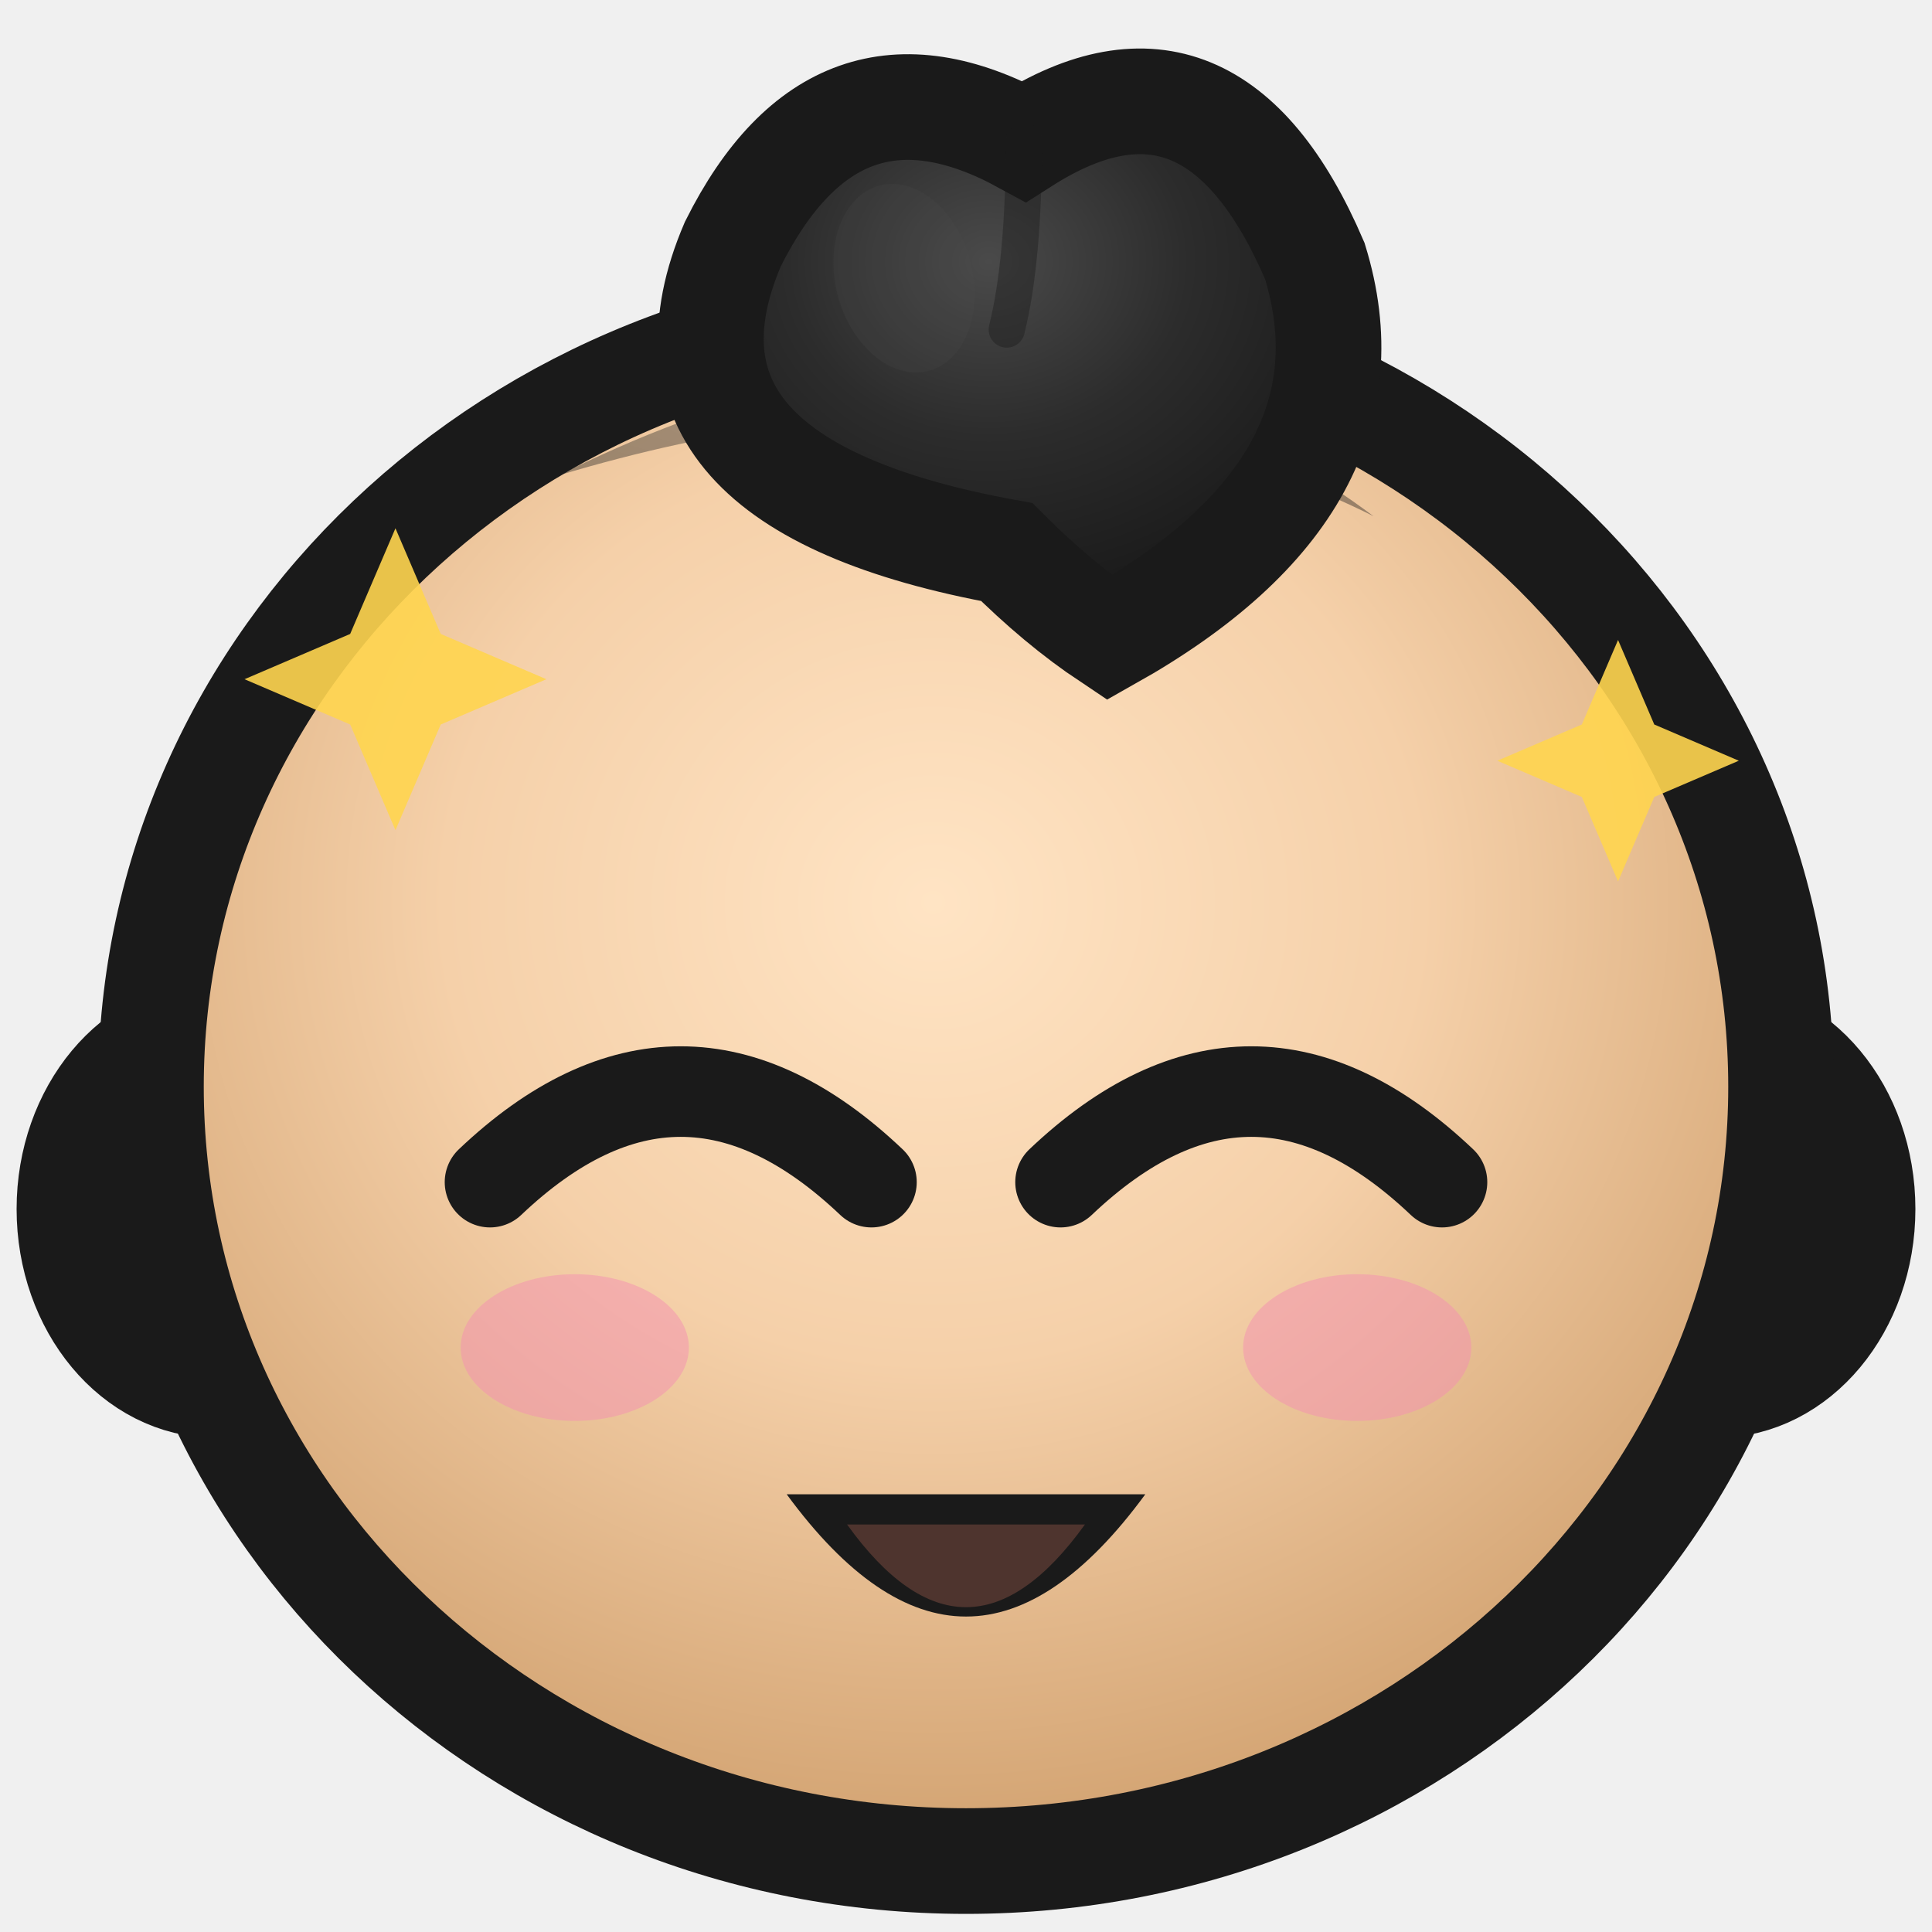
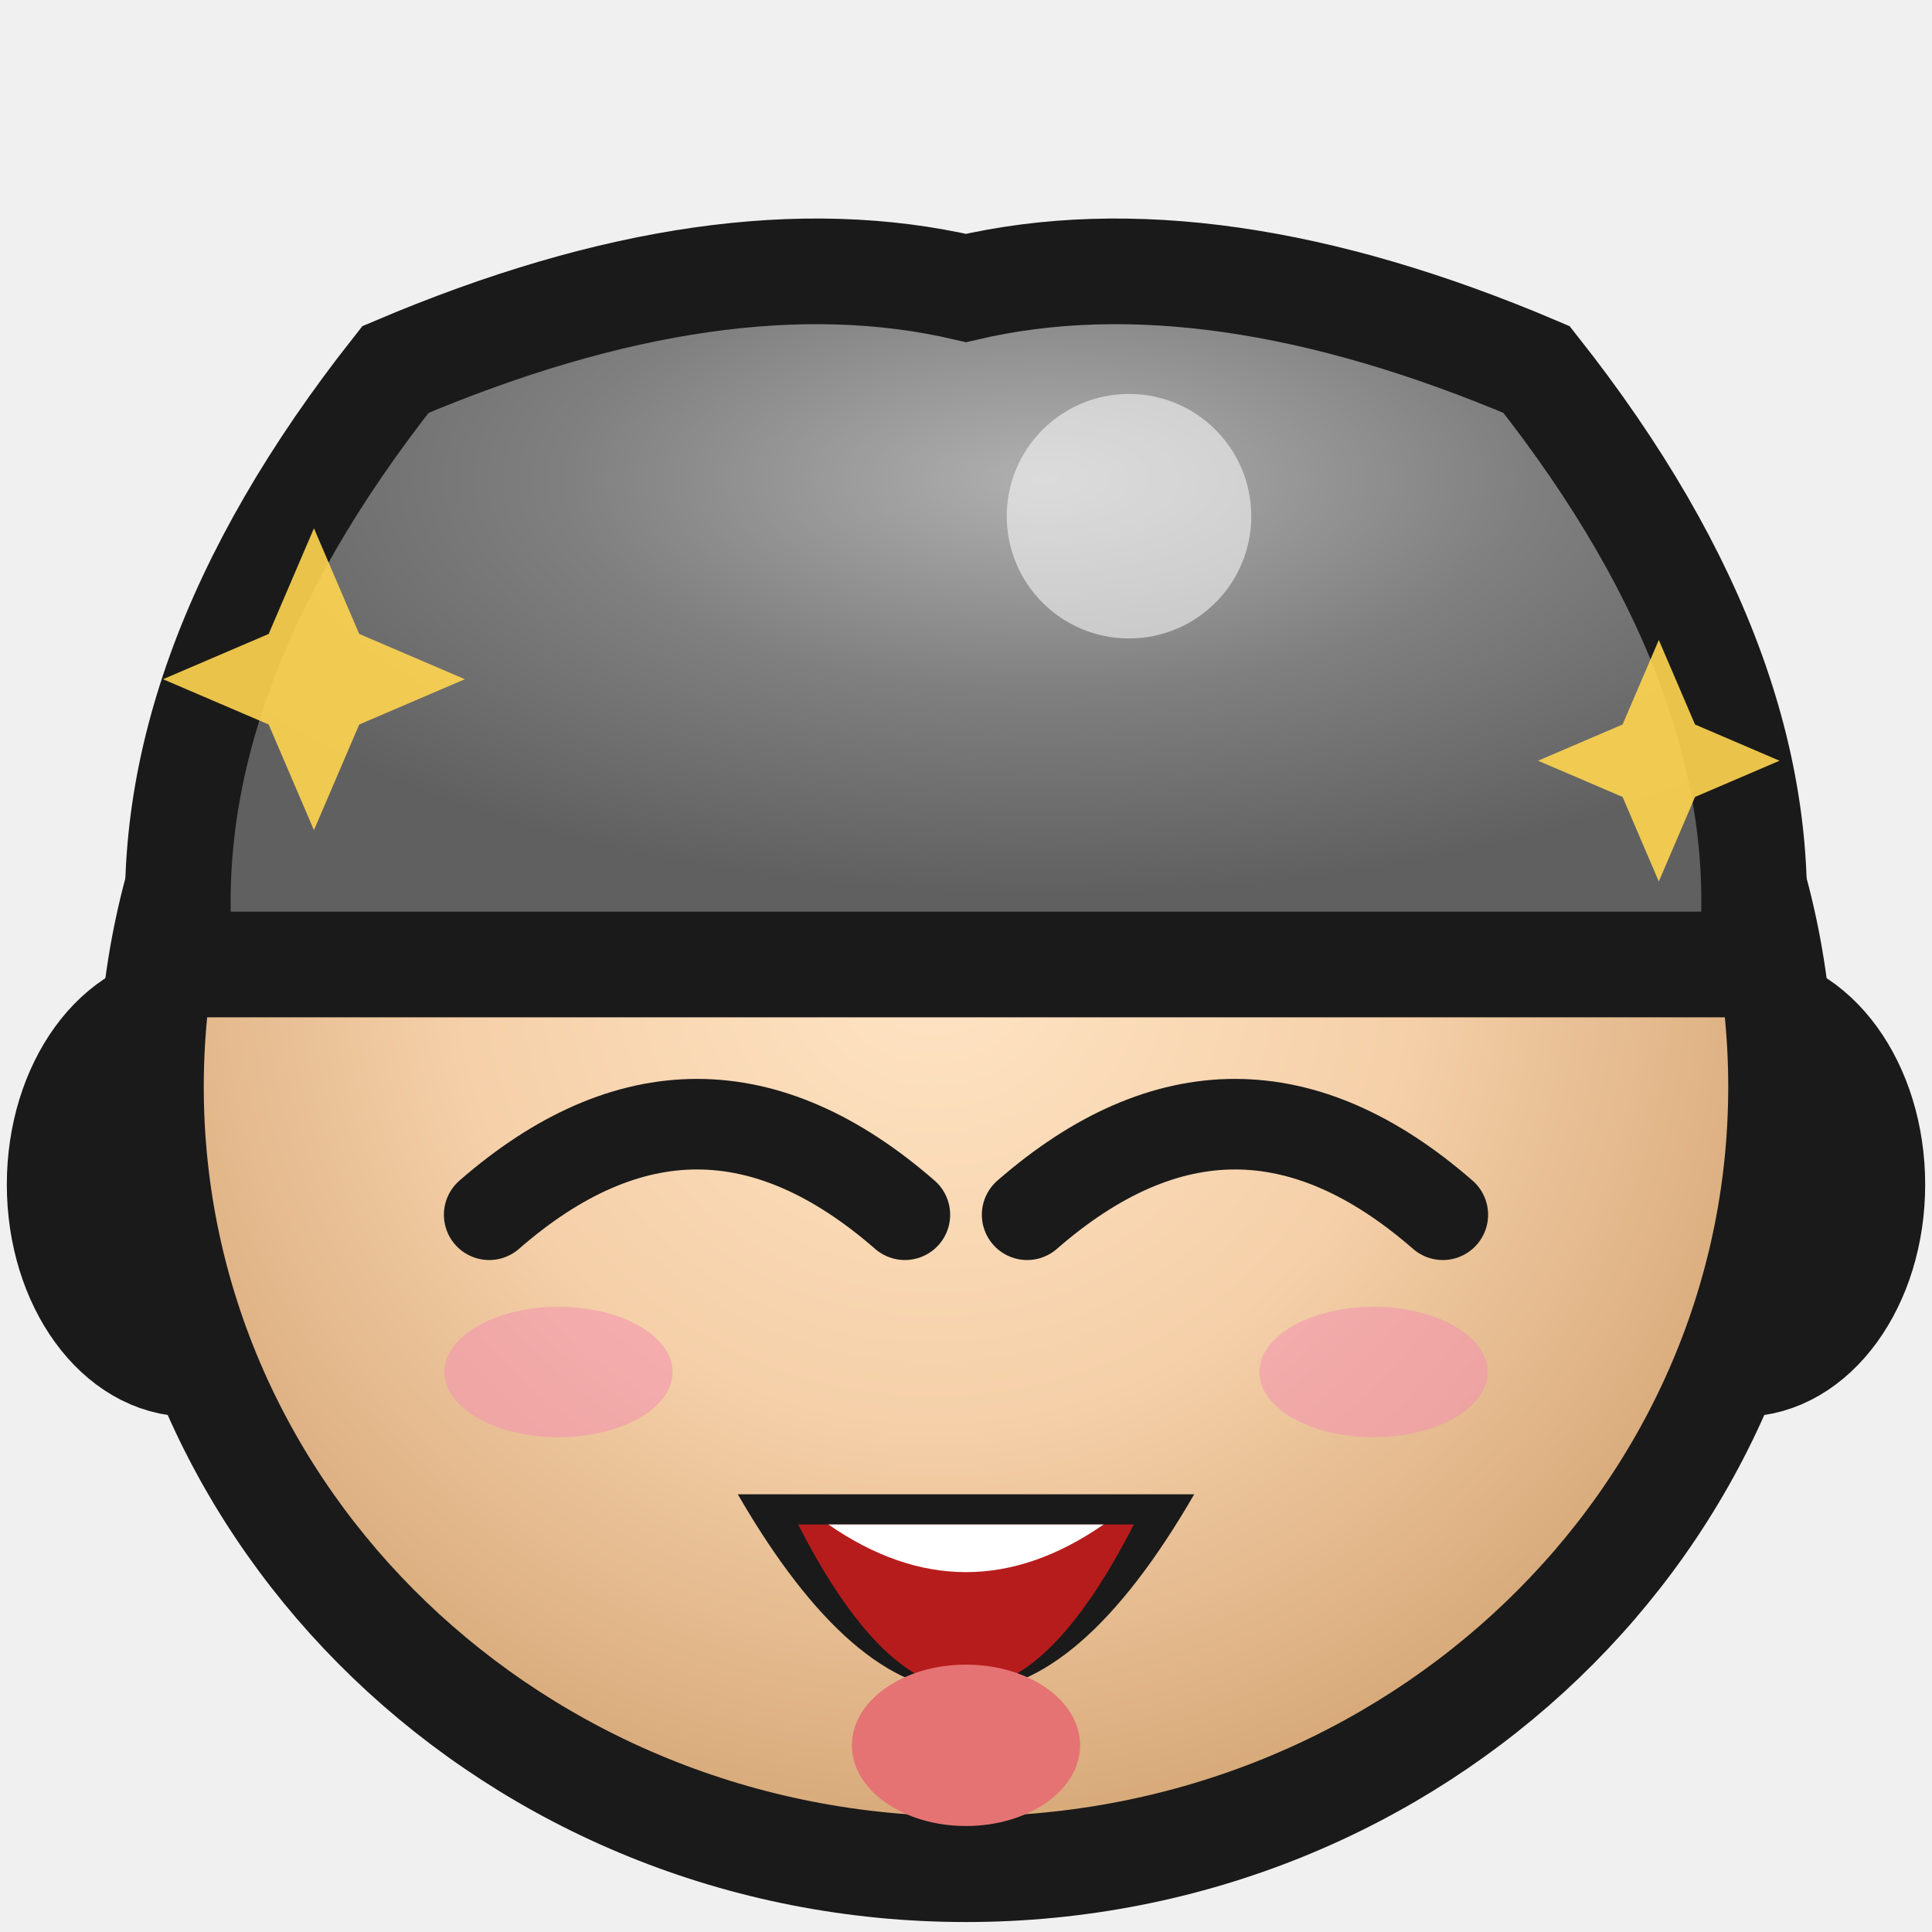
<svg xmlns="http://www.w3.org/2000/svg" viewBox="0 0 64 64" width="64" height="64" id="face_celebrate">
  <defs>
-     <radialGradient id="headGrad" cx="48%" cy="38%" r="60%" fx="48%" fy="38%">
+     <radialGradient id="headGrad" cx="48%" cy="42%" r="58%" fx="48%" fy="42%">
      <stop offset="0%" stop-color="#FFE4C4" />
      <stop offset="50%" stop-color="#F5D0A9" />
      <stop offset="100%" stop-color="#D4A574" />
    </radialGradient>
-     <radialGradient id="headGradHair" cx="45%" cy="30%" r="65%" fx="45%" fy="30%">
-       <stop offset="0%" stop-color="#4A4A4A" />
-       <stop offset="50%" stop-color="#2C2C2C" />
-       <stop offset="100%" stop-color="#1A1A1A" />
+     <radialGradient id="headGradHair" cx="55%" cy="30%" r="60%" fx="55%" fy="30%">
+       <stop offset="0%" stop-color="#B0B0B0" />
+       <stop offset="50%" stop-color="#808080" />
+       <stop offset="100%" stop-color="#606060" />
    </radialGradient>
  </defs>
-   <ellipse cx="7.16" cy="40.05" rx="4.86" ry="5.832" fill="url(#headGrad)" stroke="#1A1A1A" stroke-width="3.5" />
-   <ellipse cx="7.16" cy="40.05" rx="2.43" ry="3.402" fill="#D4A574" opacity="0.3" />
-   <ellipse cx="56.84" cy="40.05" rx="4.86" ry="5.832" fill="url(#headGrad)" stroke="#1A1A1A" stroke-width="3.5" />
-   <ellipse cx="56.84" cy="40.05" rx="2.43" ry="3.402" fill="#D4A574" opacity="0.3" />
-   <ellipse cx="32" cy="36" rx="27" ry="25.65" fill="url(#headGrad)" stroke="#1A1A1A" stroke-width="3.5" />
-   <path d="M18.5 15.75       Q 26.6 11.7, 33.35 12.24       Q 40.1 13.05, 45.5 17.1       Q 40.1 14.4, 33.35 13.86       Q 26.6 13.32, 18.5 15.75 Z" fill="url(#headGradHair)" opacity="0.4" />
-   <path d="       M33.35 18.288       Q 20.876 16.02,         24.278 8.082       Q 27.68 1.278,         33.917 4.68       Q 40.154 0.711,         43.556 8.649       Q 45.824 16.02,         36.752 21.123       Q 35.051 19.989,         33.35 18.288 Z" fill="url(#headGradHair)" stroke="#1A1A1A" stroke-width="3.5" />
-   <path d="M33.917 4.68       Q 33.917 8.649,         33.35 10.917" fill="none" stroke="#1A1A1A" stroke-width="1.2" stroke-linecap="round" opacity="0.4" />
-   <ellipse cx="29.948" cy="9.216" rx="2.268" ry="3.175" fill="#4A4A4A" opacity="0.2" transform="rotate(-15 29.948 9.216)" />
-   <path d="M16.232 39.16 Q 22.55 33.16, 28.868 39.16" fill="none" stroke="#1A1A1A" stroke-width="3" stroke-linecap="round" />
-   <path d="M35.132 39.16 Q 41.45 33.16, 47.768 39.16" fill="none" stroke="#1A1A1A" stroke-width="3" stroke-linecap="round" />
-   <ellipse cx="19.04" cy="44.64" rx="3.78" ry="2.43" fill="#F48FB1" opacity="0.5" />
-   <ellipse cx="44.96" cy="44.64" rx="3.78" ry="2.43" fill="#F48FB1" opacity="0.5" />
-   <path d="M26.06 49.5 Q 32 57.6, 37.94 49.5" fill="#1A1A1A" />
-   <path d="M28.06 50.5 Q 32 55.98, 35.94 50.5" fill="#4E342E" />
-   <path d="M13.1 17.5 L14.6 21 L18.1 22.5       L14.6 24 L13.1 27.5       L11.6 24 L8.1 22.5       L11.6 21 Z" fill="#FFD54F" opacity="0.9" />
-   <path d="M53.6 21.2 L54.8 24 L57.6 25.2       L54.8 26.4 L53.6 29.2       L52.4 26.4 L49.6 25.2       L52.4 24 Z" fill="#FFD54F" opacity="0.9" />
+   <ellipse cx="6.296" cy="39.24" rx="4.32" ry="5.94" fill="url(#headGrad)" stroke="#1A1A1A" stroke-width="3.5" />
+   <ellipse cx="6.296" cy="39.24" rx="1.944" ry="3.267" fill="#D4A574" opacity="0.25" />
+   <ellipse cx="57.704" cy="39.24" rx="4.32" ry="5.94" fill="url(#headGrad)" stroke="#1A1A1A" stroke-width="3.5" />
+   <ellipse cx="57.704" cy="39.24" rx="1.944" ry="3.267" fill="#D4A574" opacity="0.25" />
+   <ellipse cx="32" cy="36" rx="27" ry="25.92" fill="url(#headGrad)" stroke="#1A1A1A" stroke-width="3.5" />
+   <path d="       M6 31.95       Q 5 22.5, 13.1 12.24       Q 23.9 7.65, 32 9.54       Q 40.1 7.65, 50.9 12.24       Q 59 22.5, 58 31.95       Z" fill="url(#headGradHair)" stroke="#1A1A1A" stroke-width="3.5" />
+   <ellipse cx="37.4" cy="17.1" rx="4.05" ry="4.05" fill="#FFFFFF" opacity="0.55" />
+   <path d="M16.205 40.24 Q 23.09 34.24, 29.975 40.24" fill="none" stroke="#1A1A1A" stroke-width="3" stroke-linecap="round" />
+   <path d="M34.025 40.24 Q 40.91 34.24, 47.795 40.24" fill="none" stroke="#1A1A1A" stroke-width="3" stroke-linecap="round" />
+   <ellipse cx="18.5" cy="45.45" rx="3.78" ry="2.16" fill="#F48FB1" opacity="0.55" />
+   <ellipse cx="45.5" cy="45.45" rx="3.78" ry="2.16" fill="#F48FB1" opacity="0.55" />
+   <path d="M24.44 49.5 Q 32 62.568, 39.56 49.5 Z" fill="#1A1A1A" />
+   <path d="M26.44 50.5 Q 32 61.38, 37.56 50.5 Z" fill="#B71C1C" />
+   <path d="M27.44 50.5 Q 32 53.658, 36.56 50.5 Z" fill="#FFFFFF" />
+   <ellipse cx="32" cy="57.816" rx="3.78" ry="2.673" fill="#E57373" />
+   <path d="M10.4 17.5 L11.9 21 L15.4 22.5       L11.9 24 L10.4 27.5       L8.9 24 L5.4 22.5       L8.9 21 Z" fill="#FFD54F" opacity="0.9" />
+   <path d="M54.95 21.2 L56.15 24 L58.95 25.2       L56.15 26.4 L54.95 29.2       L53.75 26.4 L50.95 25.2       L53.75 24 Z" fill="#FFD54F" opacity="0.9" />
</svg>
